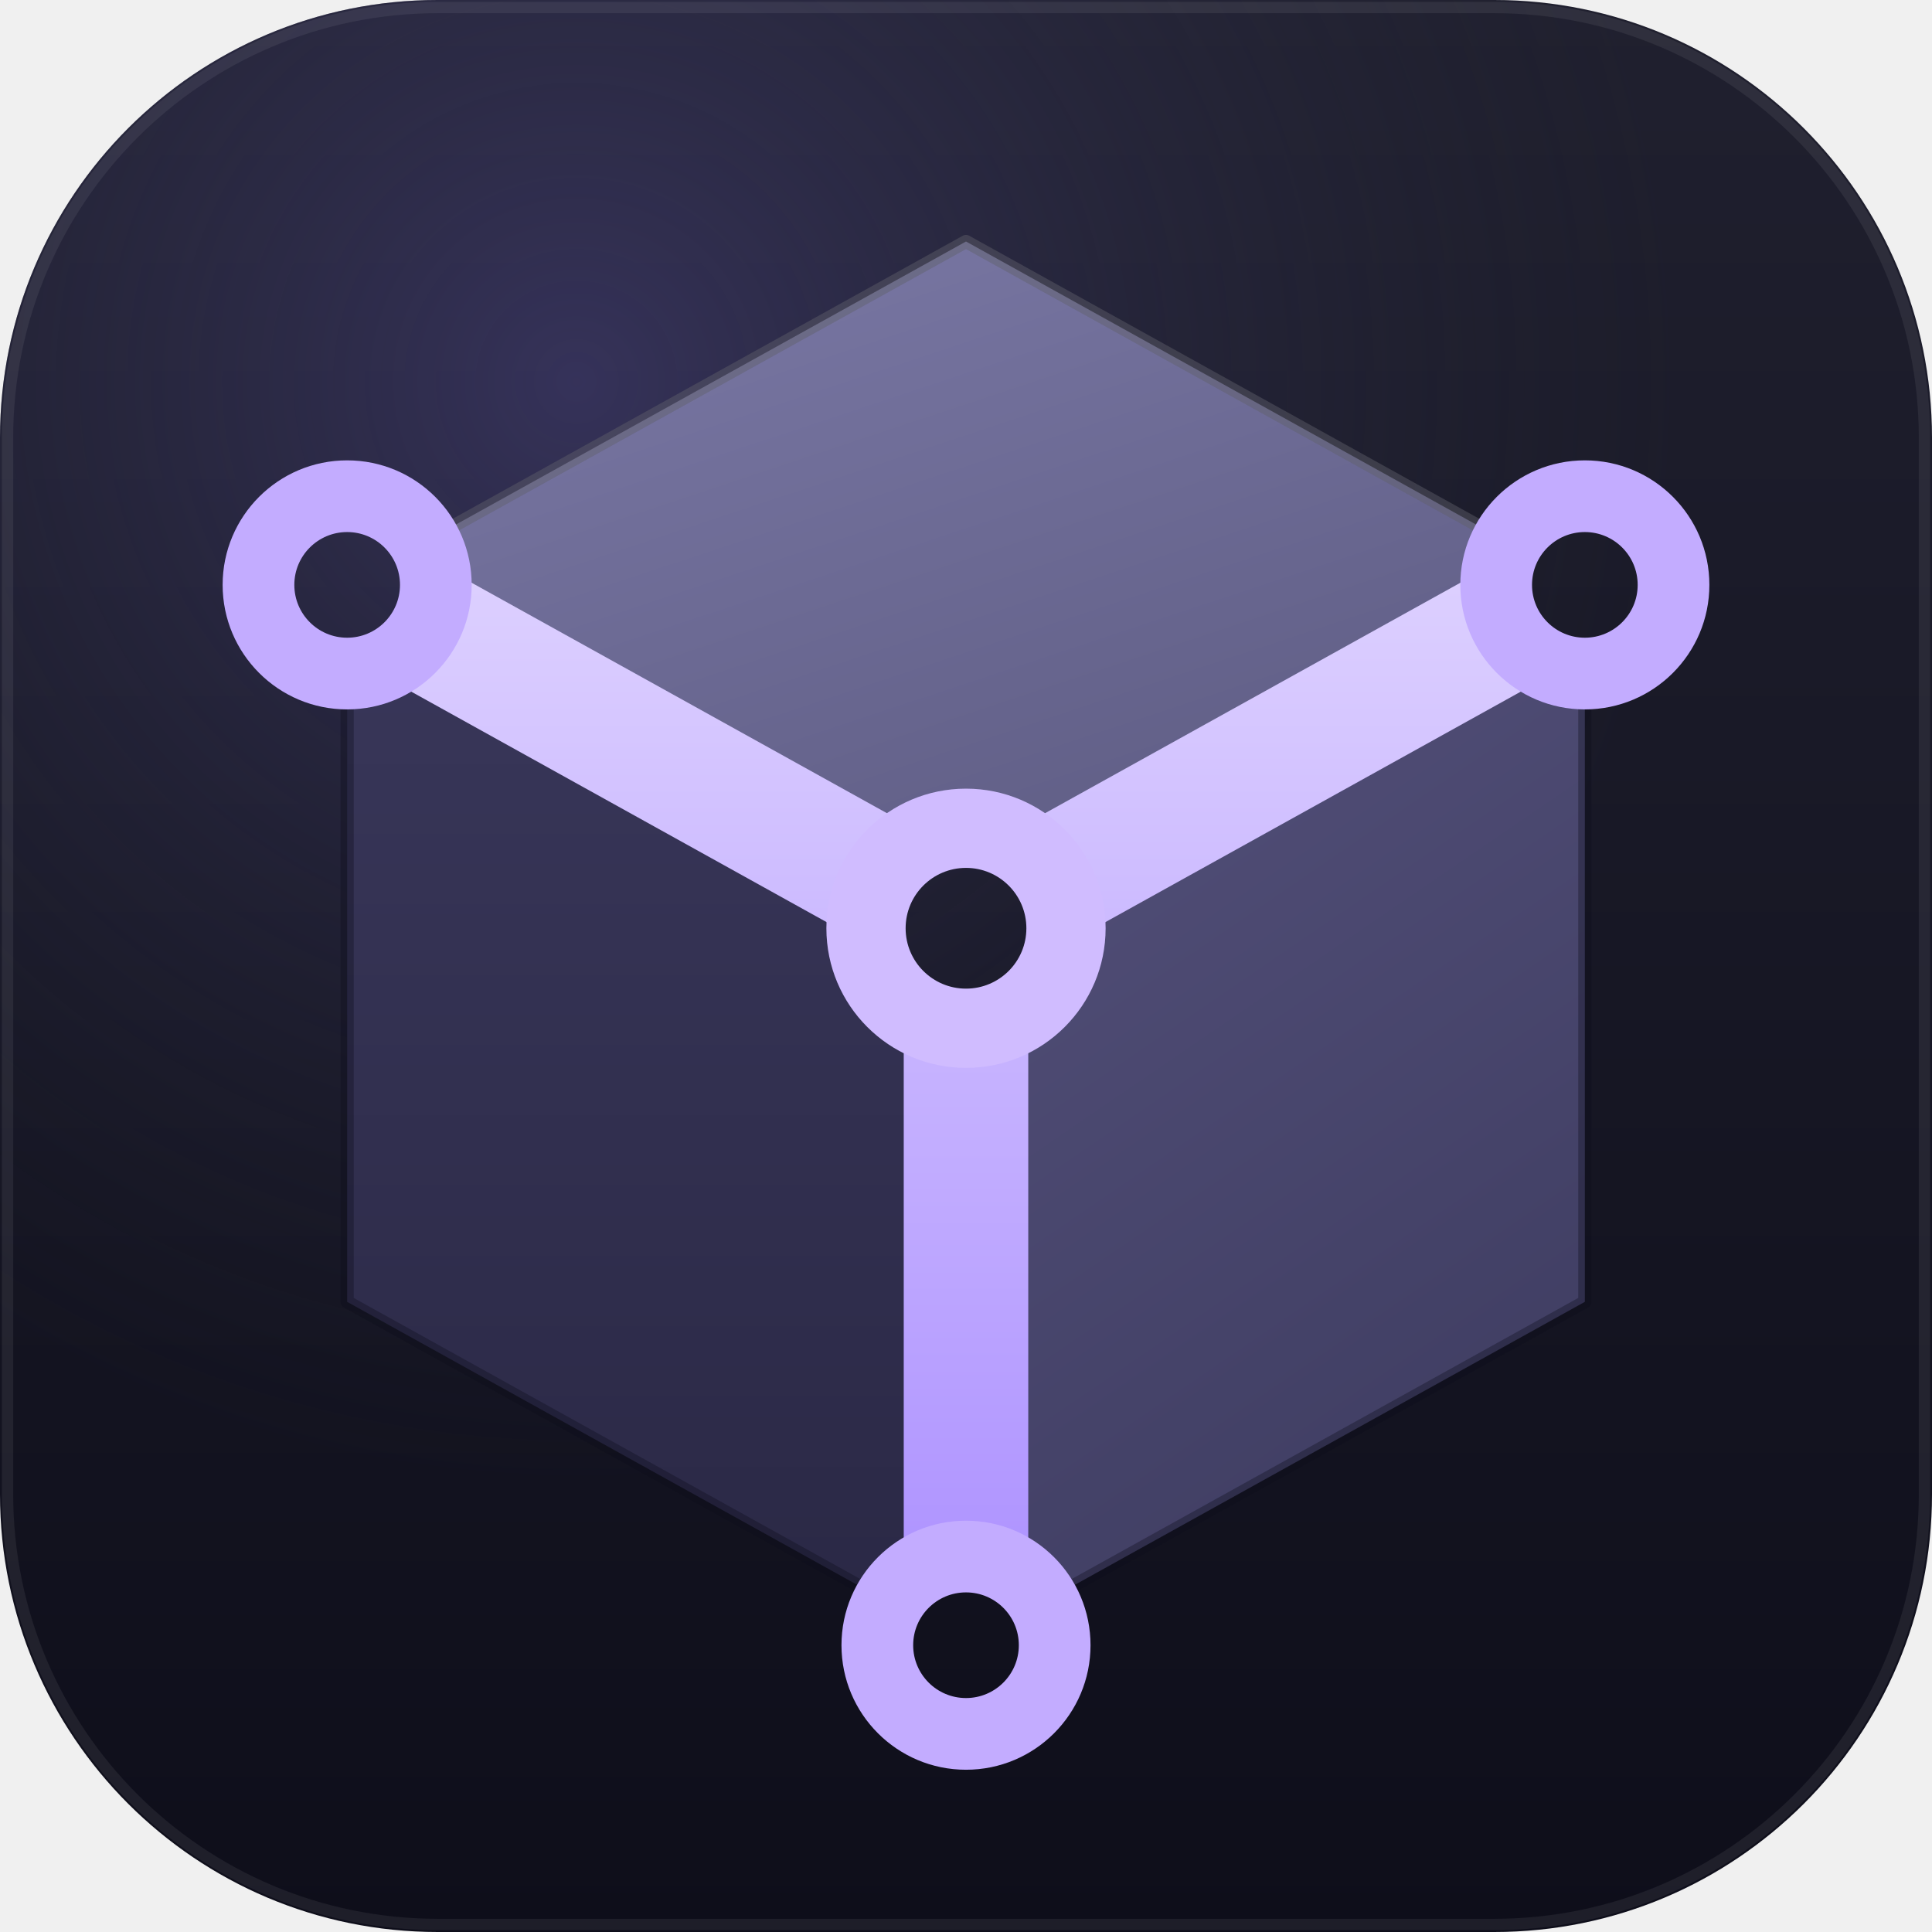
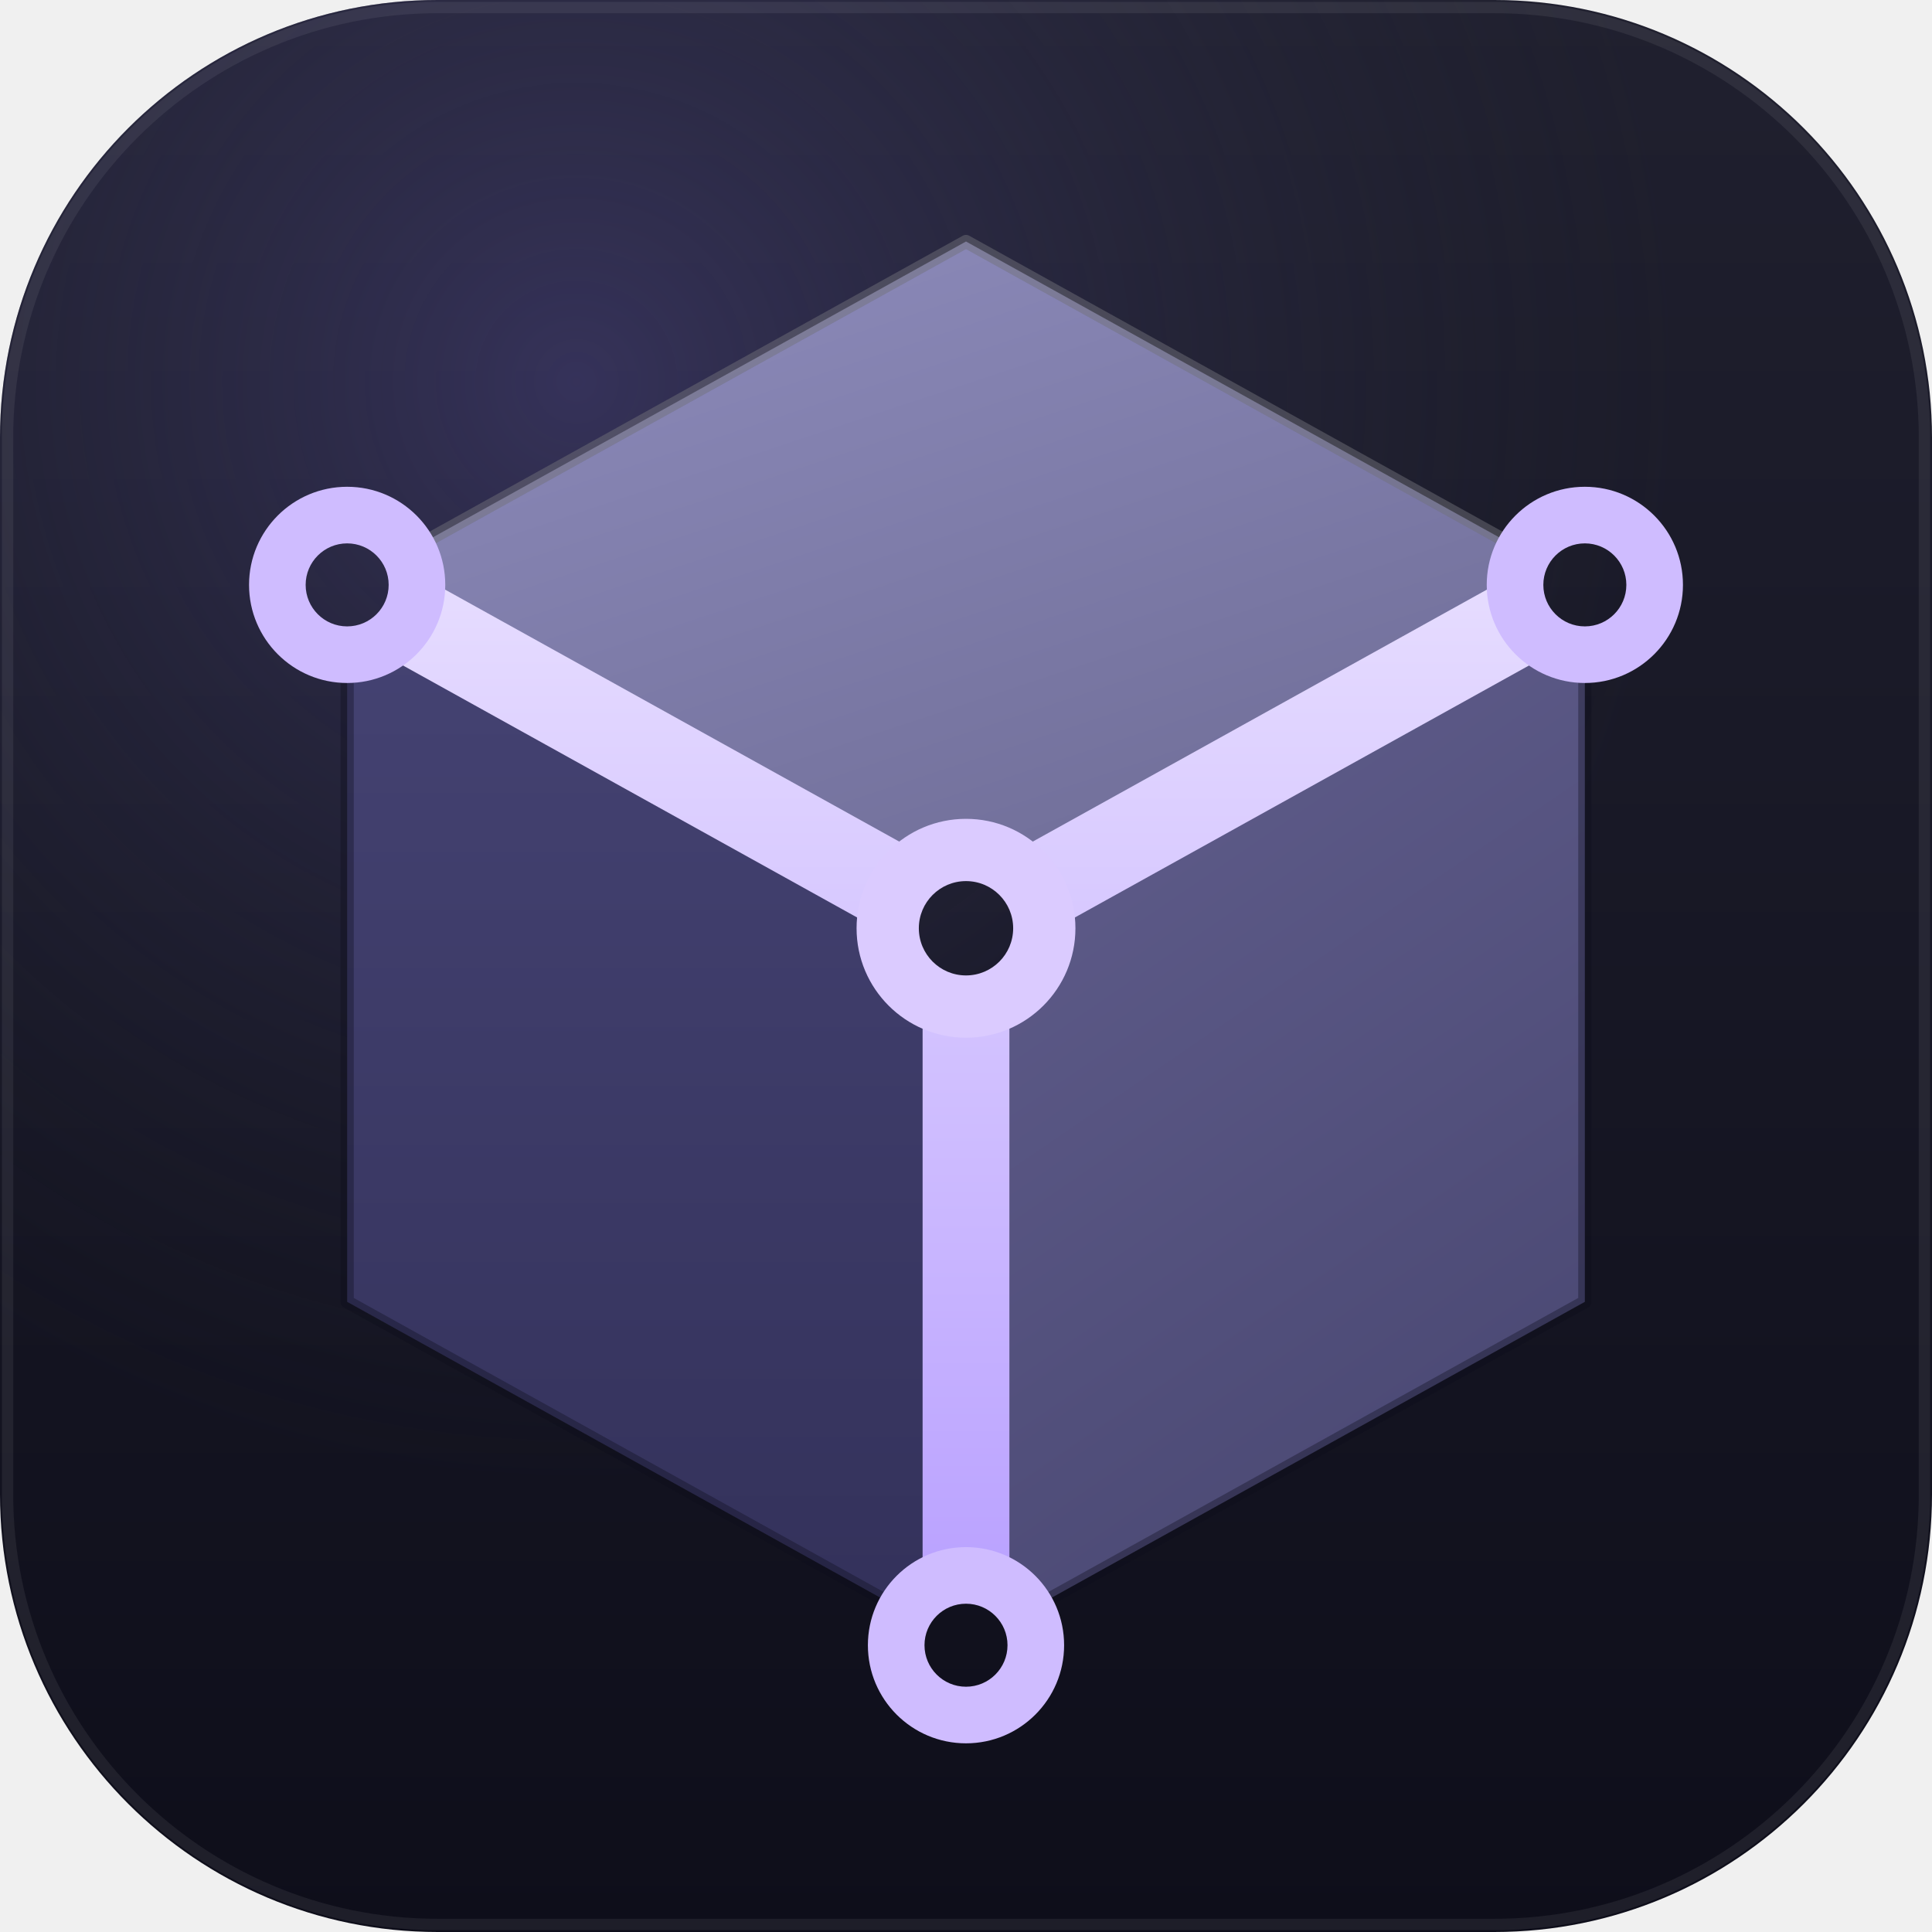
<svg xmlns="http://www.w3.org/2000/svg" width="512" height="512" viewBox="0 0 512 512">
  <defs>
    <linearGradient id="fTop" x1="0.1" y1="0" x2="0.7" y2="1">
-       <stop offset="0%" stop-color="#7B79A6" />
-       <stop offset="100%" stop-color="#5D5B82" />
+       <stop offset="0%" stop-color="#8E8CBC" />
+       <stop offset="100%" stop-color="#6E6C96" />
    </linearGradient>
    <linearGradient id="fLeft" x1="0" y1="0" x2="0" y2="1">
-       <stop offset="0%" stop-color="#39375A" />
-       <stop offset="100%" stop-color="#2A2845" />
+       <stop offset="0%" stop-color="#454373" />
+       <stop offset="100%" stop-color="#33315A" />
    </linearGradient>
    <linearGradient id="fRight" x1="0" y1="0" x2="0.4" y2="1">
-       <stop offset="0%" stop-color="#55527C" />
-       <stop offset="100%" stop-color="#403E63" />
+       <stop offset="0%" stop-color="#63608F" />
+       <stop offset="100%" stop-color="#4B4974" />
    </linearGradient>
    <linearGradient id="bg" x1="0" y1="0" x2="0" y2="1">
      <stop offset="0%" stop-color="#20202F" />
      <stop offset="100%" stop-color="#0E0E1A" />
    </linearGradient>
    <radialGradient id="bgglow" cx="0.30" cy="0.20" r="0.95">
      <stop offset="0%" stop-color="#4A4480" stop-opacity="0.55" />
      <stop offset="60%" stop-color="#2A2D3A" stop-opacity="0" />
    </radialGradient>
    <linearGradient id="lane" gradientUnits="userSpaceOnUse" x1="256.0" y1="155.0" x2="256.0" y2="436.0">
-       <stop offset="0%" stop-color="#DCCFFF" />
-       <stop offset="100%" stop-color="#AB8FFF" />
+       <stop offset="0%" stop-color="#E6DCFF" />
+       <stop offset="100%" stop-color="#B79EFF" />
    </linearGradient>
    <mask id="cubeHoles" maskUnits="userSpaceOnUse" x="0" y="0" width="512" height="512">
      <rect width="512" height="512" fill="#fff" />
-       <circle cx="92.0" cy="155.0" r="14.0" fill="#000" />
-       <circle cx="420.0" cy="155.0" r="14.0" fill="#000" />
-       <circle cx="256.0" cy="436.0" r="14.0" fill="#000" />
-       <circle cx="256.0" cy="246.0" r="16.0" fill="#000" />
+       <circle cx="92.0" cy="155.0" r="11.0" fill="#000" />
+       <circle cx="420.0" cy="155.0" r="11.0" fill="#000" />
+       <circle cx="256.0" cy="436.0" r="11.0" fill="#000" />
+       <circle cx="256.0" cy="246.0" r="12.5" fill="#000" />
    </mask>
  </defs>
  <rect width="512" height="512" rx="116" fill="url(#bg)" />
  <rect width="512" height="512" rx="116" fill="url(#bgglow)" />
  <rect x="2" y="2" width="508" height="508" rx="114" fill="none" stroke="#ffffff" stroke-opacity="0.07" stroke-width="3" />
  <g mask="url(#cubeHoles)">
    <path d="M256.0,64.0 L420.0,155.0 L256.0,246.0 L92.0,155.0 Z" fill="url(#fTop)" />
    <path d="M420.0,155.0 L420.0,345.0 L256.0,436.0 L256.0,246.0 Z" fill="url(#fRight)" />
    <path d="M256.0,246.0 L256.0,436.0 L92.0,345.0 L92.0,155.0 Z" fill="url(#fLeft)" />
    <path d="M256.0,64.0 L420.0,155.0 L420.0,345.0 L256.0,436.0 L92.0,345.0 L92.0,155.0 Z" fill="none" stroke="#0E0E1A" stroke-opacity="0.35" stroke-width="3.5" stroke-linejoin="round" />
-     <path d="M256.0,64.0 L420.0,155.0 L256.0,246.0 L92.0,155.0 Z" fill="none" stroke="#FFFFFF" stroke-opacity="0.16" stroke-width="3.5" stroke-linejoin="round" />
-     <g fill="none" stroke-width="33" stroke-linecap="round">
+     <path d="M256.0,64.0 L420.0,155.0 L256.0,246.0 L92.0,155.0 Z" fill="none" stroke="#FFFFFF" stroke-opacity="0.20" stroke-width="3.5" stroke-linejoin="round" />
+     <g fill="none" stroke-width="23" stroke-linecap="round">
      <path d="M256.0,246.0 L92.0,155.0" stroke="url(#lane)" />
      <path d="M256.0,246.0 L420.0,155.0" stroke="url(#lane)" />
      <path d="M256.0,246.0 L256.0,436.0" stroke="url(#lane)" />
    </g>
-     <circle cx="92.0" cy="155.0" r="33" fill="#C3ACFF" />
-     <circle cx="420.0" cy="155.0" r="33" fill="#C3ACFF" />
-     <circle cx="256.0" cy="436.0" r="33" fill="#C3ACFF" />
-     <circle cx="256.0" cy="246.0" r="37" fill="#D0BCFF" />
+     <circle cx="92.0" cy="155.0" r="26" fill="#CFBCFF" />
+     <circle cx="420.0" cy="155.0" r="26" fill="#CFBCFF" />
+     <circle cx="256.0" cy="436.0" r="26" fill="#CFBCFF" />
+     <circle cx="256.0" cy="246.0" r="29" fill="#DBCBFF" />
  </g>
</svg>
